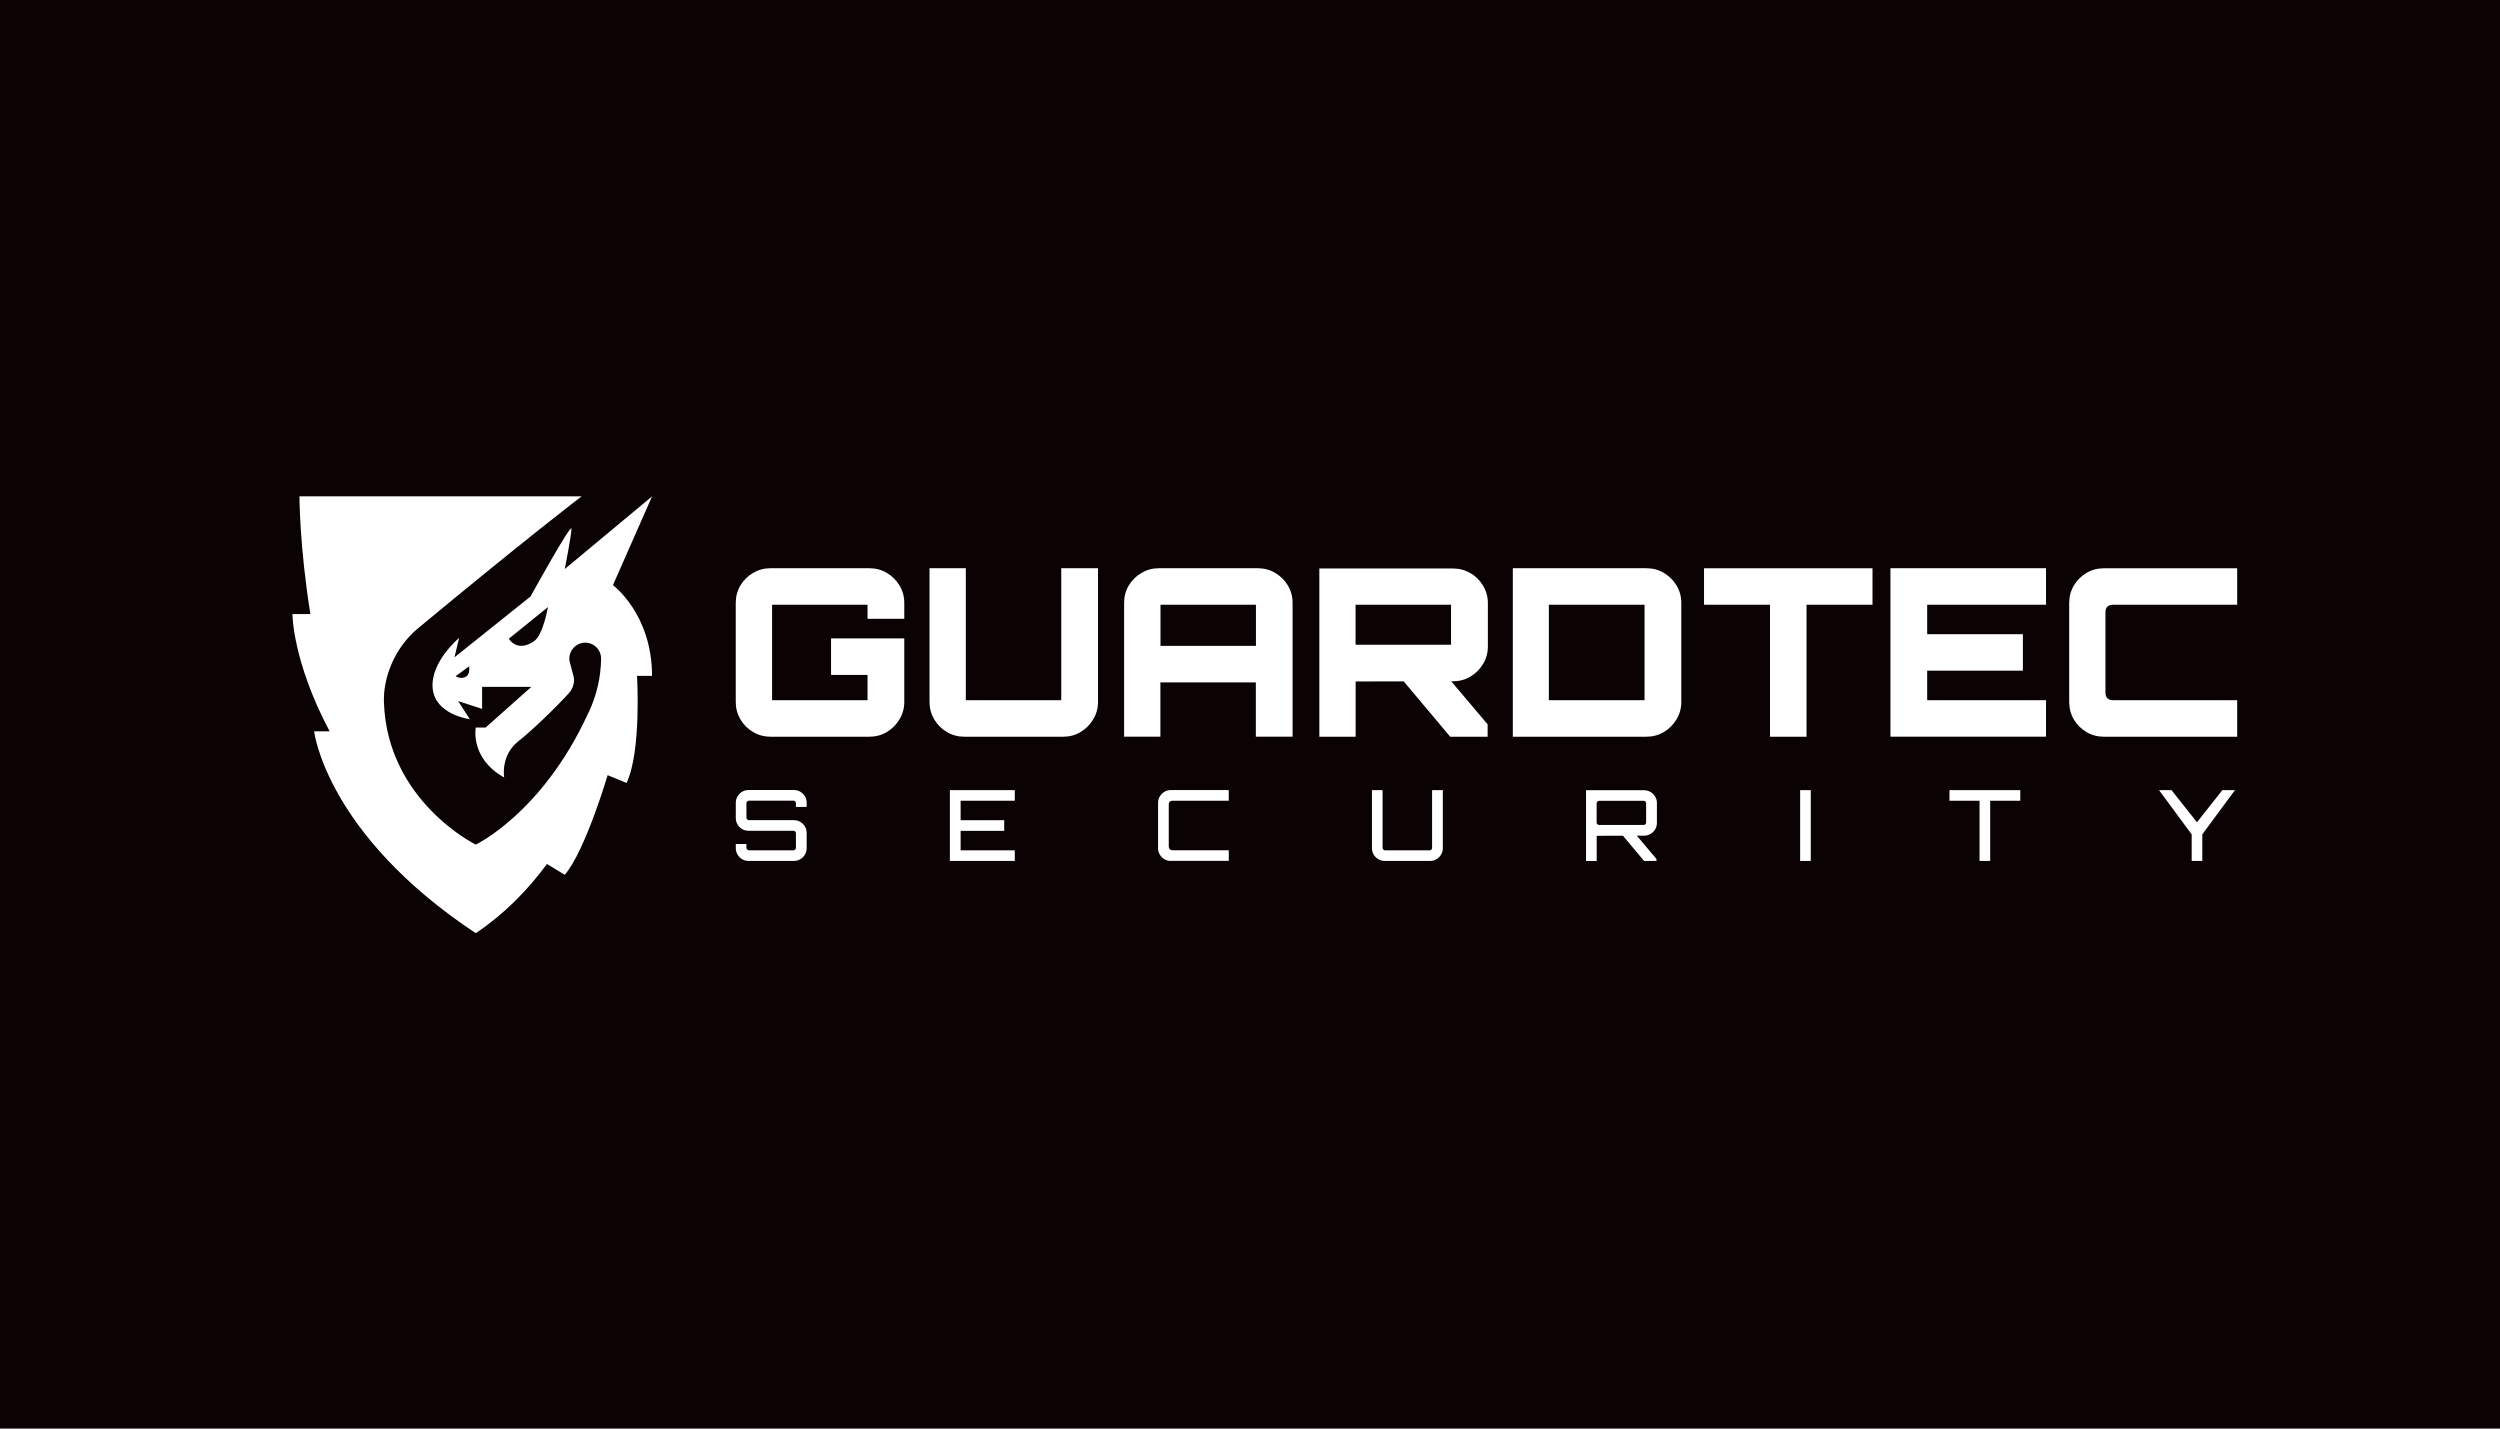
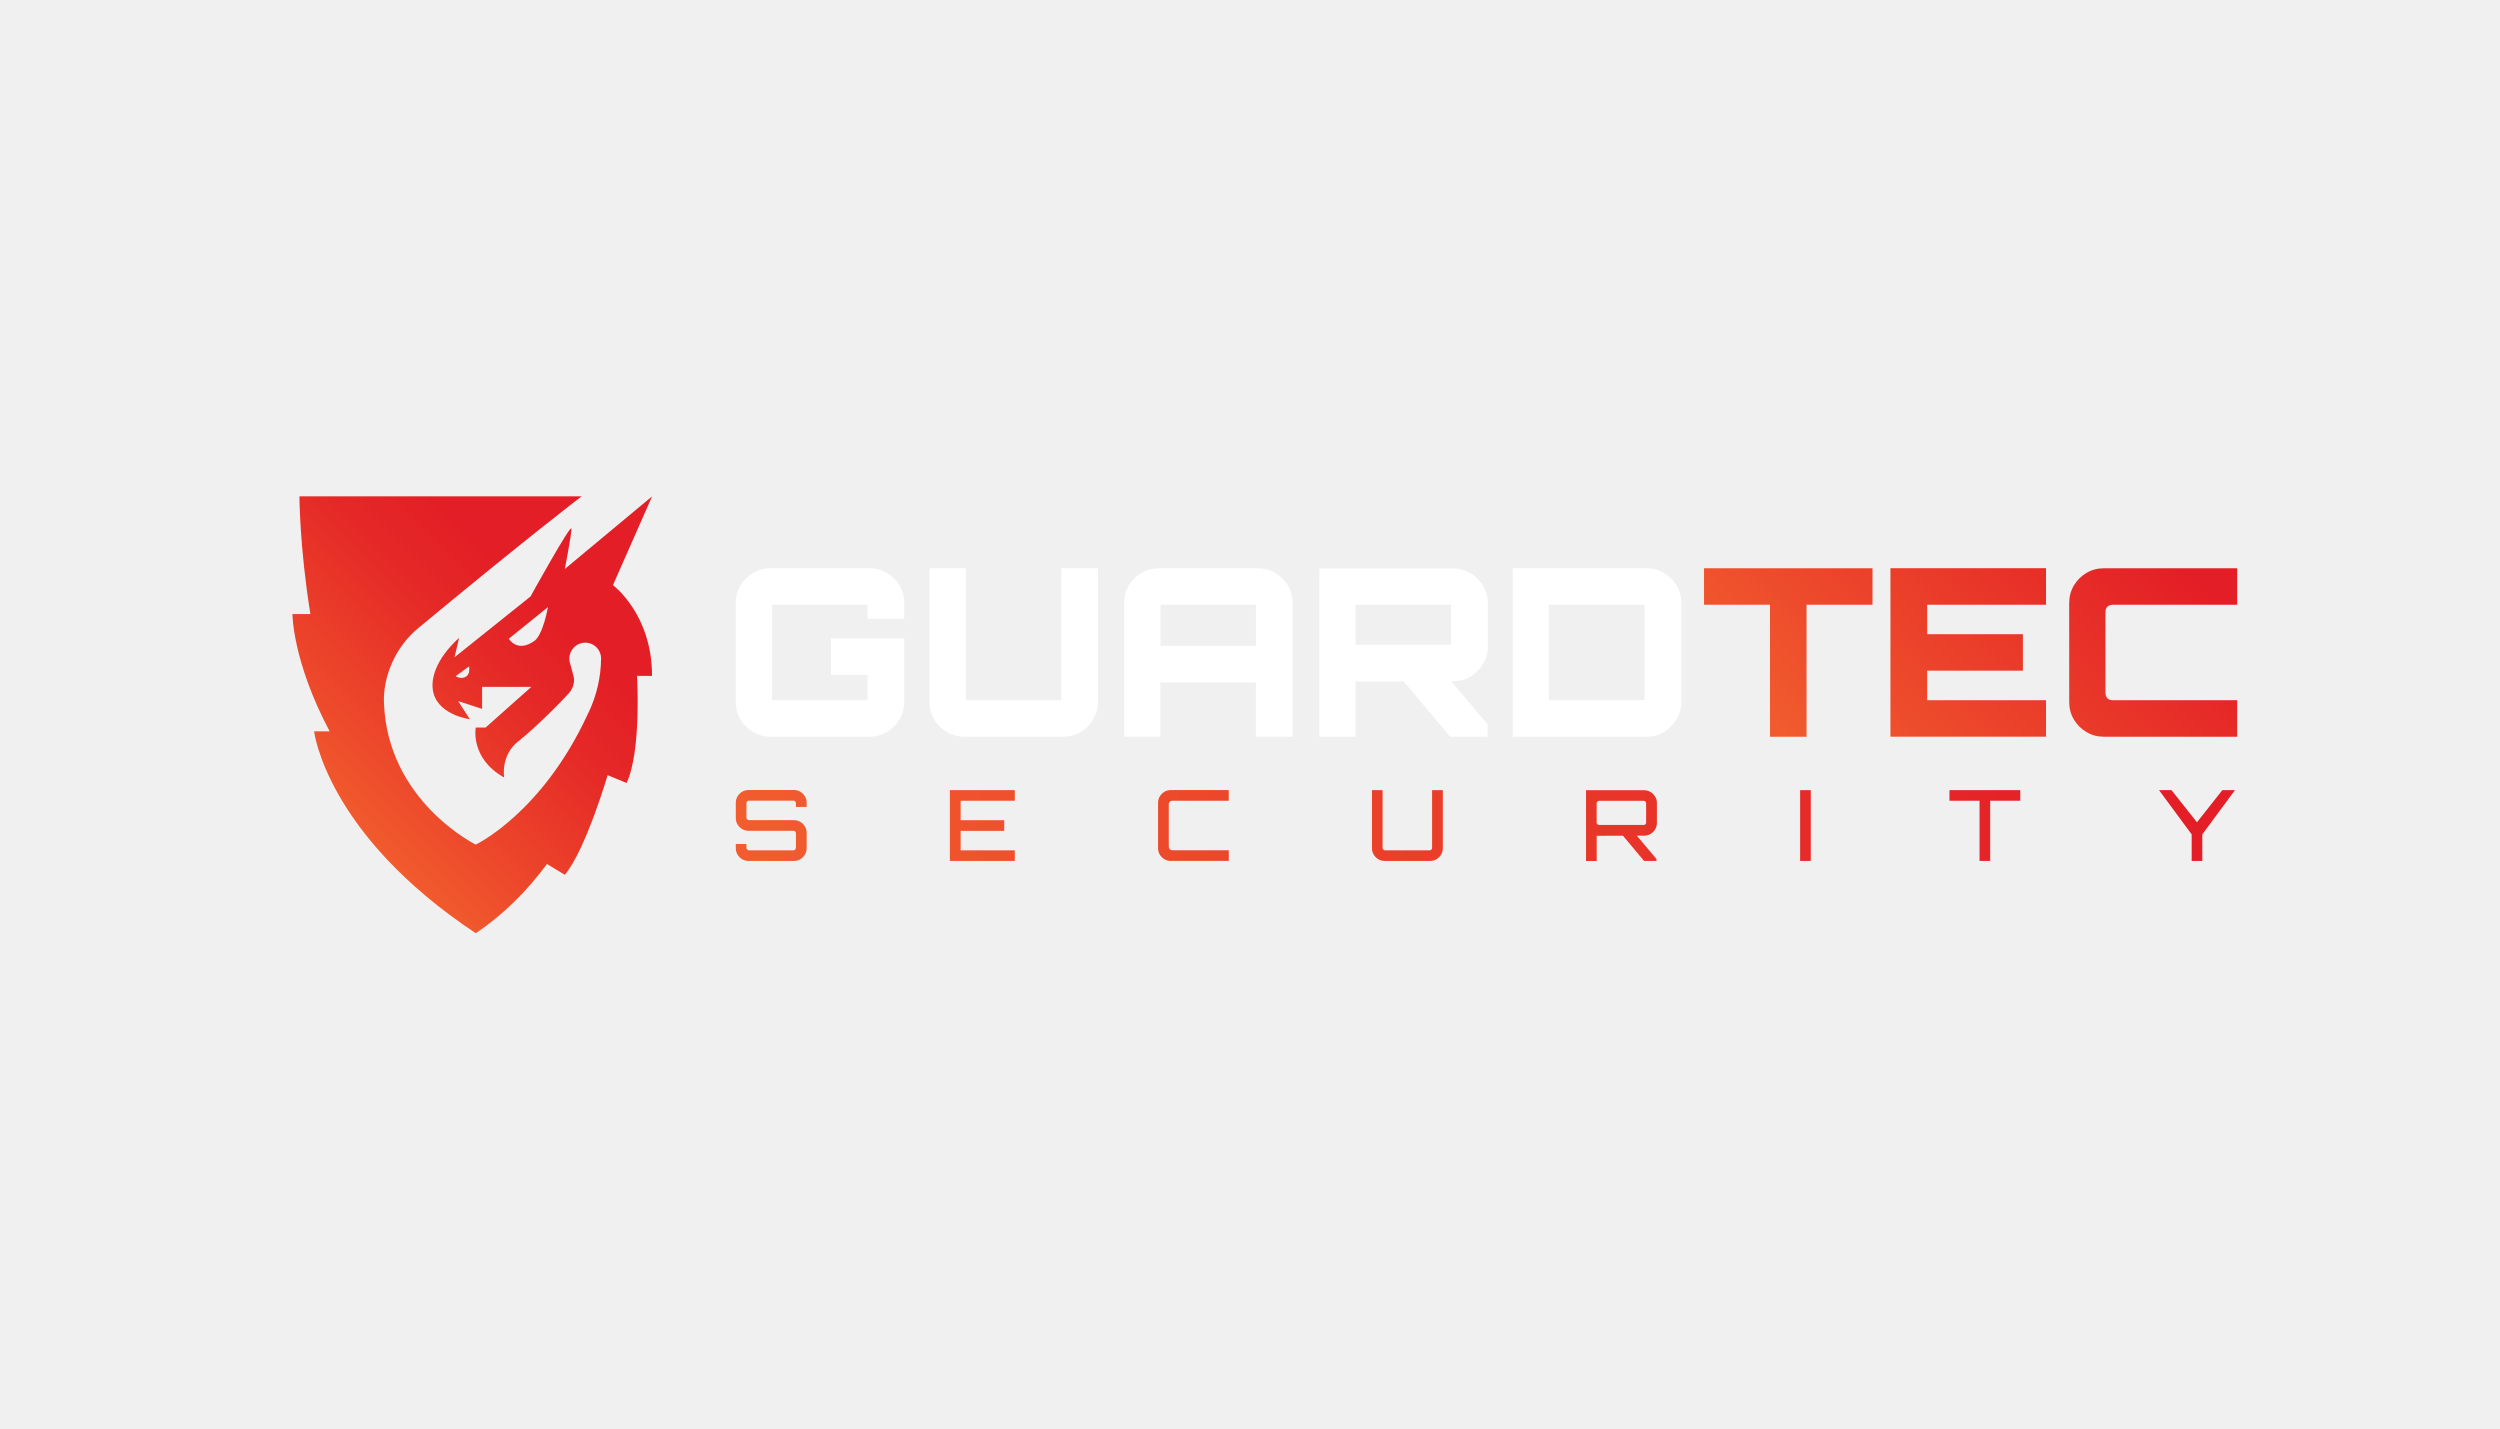
- <svg xmlns="http://www.w3.org/2000/svg" viewBox="0 0 496.06 283.46">
+ <svg xmlns="http://www.w3.org/2000/svg" xmlns:xlink="http://www.w3.org/1999/xlink" viewBox="0 0 496.06 283.46">
  <defs>
    <style>
-       .cls-1 {
-         fill: #0a0203;
+       .cls-2 {
+         fill: url(#New_Gradient_Swatch_2-2);
      }

-       .cls-2 {
+       .cls-3 {
+         fill: url(#linear-gradient);
+       }
+ 
+       .cls-4 {
        fill: #fff;
      }
+ 
+       .cls-5 {
+         fill: url(#New_Gradient_Swatch_2);
+       }
    </style>
+     <linearGradient id="linear-gradient" x1="64" y1="157.79" x2="126.35" y2="95.44" gradientUnits="userSpaceOnUse">
+       <stop offset="0" stop-color="#f15b2d" />
+       <stop offset=".16" stop-color="#ed492b" />
+       <stop offset=".48" stop-color="#e52927" />
+       <stop offset=".66" stop-color="#e31e26" />
+       <stop offset=".99" stop-color="#e31e26" />
+     </linearGradient>
+     <linearGradient id="New_Gradient_Swatch_2" data-name="New Gradient Swatch 2" x1="-63.21" y1="-397.52" x2="234.25" y2="-397.52" gradientTransform="translate(209.21 561.33)" gradientUnits="userSpaceOnUse">
+       <stop offset="0" stop-color="#f15d2e" />
+       <stop offset=".92" stop-color="#e31e26" />
+     </linearGradient>
+     <linearGradient id="New_Gradient_Swatch_2-2" data-name="New Gradient Swatch 2" x1="362.75" y1="157.72" x2="425.82" y2="94.66" gradientTransform="matrix(1,0,0,1,0,0)" xlink:href="#New_Gradient_Swatch_2" />
  </defs>
-   <g id="Layer_2" data-name="Layer 2">
-     <rect class="cls-1" x="0" y="0" width="496.06" height="283.46" />
-   </g>
  <g id="Layer_1" data-name="Layer 1">
    <g>
-       <path class="cls-2" d="M121.62,116.11l7.77-17.62-17.32,14.41s1.32-6.73,1.32-7.99-8.12,13.44-8.12,13.44l-15.09,12.08.92-3.85s-5.73,4.76-5.25,10.01c.49,5.25,7.38,6.12,7.38,6.12l-2.33-3.6,4.76,1.55v-4.37s9.77,0,9.77,0l-9.07,8.07h-1.96s-1.17,6.12,5.64,9.91c0,0-.78-4.37,2.82-7.19,3.6-2.82,9.91-9.23,10.4-10.01.49-.78.78-1.85.58-2.72-.1-.46-.34-1.35-.54-2.09,0,0-.22-.67-.28-1.02-.04-.2-.06-.4-.05-.61.02-1.65,1.36-3.04,3-3.11,1.81-.08,3.3,1.36,3.3,3.15-.04,3.65-.86,7.26-2.41,10.56-.18.39-.3.61-.3.61-9.04,19.53-22.16,25.75-22.16,25.75,0,0-17.59-8.64-18.22-28.28-.16-4.86,2.1-10.76,6.74-14.62,21.87-18.14,32.48-26.2,32.48-26.2h-55.98s0,9.92,2.17,23.35h0s-3.56,0-3.56,0c0,0-.02,9.33,7.38,23.28h-3.08s2.33,20.32,32.07,40.05c5.54-3.71,10.21-8.43,14.13-13.73h0s3.54,2.14,3.54,2.14c4.08-4.79,8.5-19.77,8.5-19.77l3.76,1.55c2.98-6.35,2.07-21.25,2.07-21.25h2.98c0-12.31-7.77-18.01-7.77-18.01ZM92.46,134.26c-1,.62-2.05-.09-2.05-.09l2.66-1.94s.31,1.47-.61,2.03ZM106.01,127.19c-3.41,2.4-5.05-.45-5.05-.45l7.77-6.28s-.97,5.51-2.72,6.74Z" />
+       <path class="cls-3" d="M121.62,116.11l7.77-17.62-17.32,14.41s1.32-6.73,1.32-7.99-8.12,13.44-8.12,13.44l-15.09,12.08.92-3.85s-5.73,4.76-5.25,10.01c.49,5.25,7.38,6.12,7.38,6.12l-2.33-3.6,4.76,1.55v-4.37s9.77,0,9.77,0l-9.07,8.07h-1.96s-1.17,6.12,5.64,9.91c0,0-.78-4.37,2.82-7.19,3.6-2.82,9.91-9.23,10.4-10.01.49-.78.78-1.85.58-2.72-.1-.46-.34-1.35-.54-2.09,0,0-.22-.67-.28-1.02-.04-.2-.06-.4-.05-.61.02-1.65,1.36-3.04,3-3.11,1.81-.08,3.3,1.36,3.3,3.15-.04,3.65-.86,7.26-2.41,10.56-.18.39-.3.61-.3.61-9.04,19.53-22.16,25.75-22.16,25.75,0,0-17.59-8.64-18.22-28.28-.16-4.86,2.1-10.76,6.74-14.62,21.87-18.14,32.48-26.2,32.48-26.2h-55.98s0,9.92,2.17,23.35h0s-3.56,0-3.56,0c0,0-.02,9.33,7.38,23.28h-3.08s2.33,20.32,32.07,40.05c5.54-3.71,10.21-8.43,14.13-13.73h0s3.54,2.14,3.54,2.14c4.08-4.79,8.5-19.77,8.5-19.77l3.76,1.55c2.98-6.35,2.07-21.25,2.07-21.25h2.98c0-12.31-7.77-18.01-7.77-18.01ZM92.46,134.26c-1,.62-2.05-.09-2.05-.09l2.66-1.94s.31,1.47-.61,2.03ZM106.01,127.19c-3.41,2.4-5.05-.45-5.05-.45l7.77-6.28s-.97,5.51-2.72,6.74Z" />
      <g>
        <g>
-           <path class="cls-2" d="M164.9,126.68v7.24h7.24v5.01s-18.94,0-18.94,0v-18.94s18.94,0,18.94,0v2.79h7.29v-3.16c0-1.27-.32-2.42-.95-3.46-.63-1.04-1.47-1.86-2.51-2.48-1.04-.62-2.19-.93-3.46-.93h-19.64c-1.24,0-2.38.31-3.44.93-1.05.62-1.89,1.45-2.51,2.48-.62,1.04-.93,2.19-.93,3.46v19.68c0,1.24.31,2.38.93,3.44.62,1.05,1.45,1.89,2.51,2.51,1.05.62,2.2.93,3.44.93h19.64c1.27,0,2.42-.31,3.46-.93,1.04-.62,1.87-1.45,2.51-2.51.63-1.05.95-2.2.95-3.44v-12.63s-14.53,0-14.53,0Z" />
-           <path class="cls-2" d="M210.58,112.75v26.18s-18.94,0-18.94,0v-26.18h-7.2v26.55c0,1.24.31,2.38.93,3.44.62,1.05,1.45,1.89,2.51,2.51,1.05.62,2.2.93,3.44.93h19.68c1.24,0,2.37-.31,3.41-.93,1.04-.62,1.87-1.45,2.51-2.51.63-1.05.95-2.2.95-3.44v-26.56h-7.29Z" />
-           <path class="cls-2" d="M255.54,116.16c-.63-1.04-1.47-1.86-2.51-2.48-1.04-.62-2.19-.93-3.46-.93h-19.64c-1.24,0-2.38.31-3.44.93-1.05.62-1.89,1.45-2.51,2.48-.62,1.04-.93,2.19-.93,3.46v26.55h7.2v-10.77s18.94,0,18.94,0v10.77h7.29s0-26.56,0-26.56c0-1.27-.32-2.42-.95-3.46ZM249.21,128.16h-18.94v-8.17s18.94,0,18.94,0v8.17Z" />
-           <path class="cls-2" d="M291.76,113.73c-1.04-.62-2.19-.93-3.46-.93h-26.51s0,33.38,0,33.38h7.2v-10.96s9.54-.02,9.54-.02l9.22,10.98h7.43v-2.46l-7.23-8.54h.36c1.27,0,2.42-.31,3.46-.93,1.04-.62,1.87-1.45,2.51-2.51.63-1.05.95-2.2.95-3.44v-8.64c0-1.24-.32-2.38-.95-3.44-.63-1.05-1.47-1.89-2.51-2.51ZM268.98,119.99h18.94s0,7.94,0,7.94h-18.94v-7.94Z" />
-           <path class="cls-2" d="M333.61,119.62c0-1.27-.32-2.42-.95-3.46-.63-1.04-1.47-1.86-2.51-2.48-1.04-.62-2.19-.93-3.46-.93h-26.51v33.43s26.51,0,26.51,0c1.27,0,2.42-.31,3.46-.93,1.04-.62,1.87-1.45,2.51-2.51.63-1.05.95-2.2.95-3.44v-19.68ZM307.33,138.93v-18.94s18.99,0,18.99,0v18.94s-18.99,0-18.99,0Z" />
+           <path class="cls-4" d="M164.9,126.68v7.24h7.24v5.01s-18.94,0-18.94,0v-18.94s18.94,0,18.94,0v2.79h7.29v-3.16c0-1.27-.32-2.42-.95-3.46-.63-1.04-1.47-1.86-2.51-2.48-1.04-.62-2.19-.93-3.46-.93h-19.64c-1.24,0-2.38.31-3.44.93-1.05.62-1.89,1.45-2.51,2.48-.62,1.04-.93,2.19-.93,3.46v19.68c0,1.24.31,2.38.93,3.44.62,1.05,1.45,1.89,2.51,2.51,1.05.62,2.2.93,3.44.93h19.64c1.27,0,2.42-.31,3.46-.93,1.04-.62,1.87-1.45,2.51-2.51.63-1.05.95-2.2.95-3.44v-12.63s-14.53,0-14.53,0Z" />
+           <path class="cls-4" d="M210.58,112.75v26.18s-18.94,0-18.94,0v-26.18h-7.2v26.55c0,1.24.31,2.38.93,3.44.62,1.05,1.45,1.89,2.51,2.51,1.05.62,2.2.93,3.44.93h19.68c1.24,0,2.37-.31,3.41-.93,1.04-.62,1.87-1.45,2.51-2.51.63-1.05.95-2.2.95-3.44v-26.56h-7.29Z" />
+           <path class="cls-4" d="M255.54,116.16c-.63-1.04-1.47-1.86-2.51-2.48-1.04-.62-2.19-.93-3.46-.93h-19.64c-1.24,0-2.38.31-3.44.93-1.05.62-1.89,1.45-2.51,2.48-.62,1.04-.93,2.19-.93,3.46v26.55h7.2v-10.77s18.94,0,18.94,0v10.77h7.29s0-26.56,0-26.56c0-1.27-.32-2.42-.95-3.46ZM249.21,128.16h-18.94v-8.17s18.94,0,18.94,0v8.17Z" />
+           <path class="cls-4" d="M291.76,113.73c-1.04-.62-2.19-.93-3.46-.93h-26.51s0,33.38,0,33.38h7.2v-10.96s9.54-.02,9.54-.02l9.22,10.98h7.43v-2.46l-7.23-8.54h.36c1.27,0,2.42-.31,3.46-.93,1.04-.62,1.87-1.45,2.51-2.51.63-1.05.95-2.2.95-3.44v-8.64c0-1.24-.32-2.38-.95-3.44-.63-1.05-1.47-1.89-2.51-2.51ZM268.98,119.99h18.94s0,7.94,0,7.94h-18.94v-7.94Z" />
+           <path class="cls-4" d="M333.61,119.62c0-1.27-.32-2.42-.95-3.46-.63-1.04-1.47-1.86-2.51-2.48-1.04-.62-2.19-.93-3.46-.93h-26.51v33.43s26.51,0,26.51,0c1.27,0,2.42-.31,3.46-.93,1.04-.62,1.87-1.45,2.51-2.51.63-1.05.95-2.2.95-3.44v-19.68ZM307.33,138.93v-18.94s18.99,0,18.99,0v18.94s-18.99,0-18.99,0Z" />
        </g>
-         <path class="cls-2" d="M148.54,170.83c-.47,0-.89-.11-1.28-.34-.38-.23-.69-.53-.92-.92-.23-.38-.34-.81-.34-1.28v-.82s2.11,0,2.11,0v.76c0,.13.05.24.15.34.1.1.21.15.34.15h8.86c.13,0,.24-.05.33-.15.09-.1.14-.21.14-.34v-2.89c0-.14-.05-.26-.14-.35-.09-.09-.2-.14-.33-.14h-8.92c-.47,0-.89-.11-1.28-.34-.38-.23-.69-.53-.92-.92-.23-.38-.34-.81-.34-1.28v-3.01c0-.47.11-.89.34-1.28.23-.38.53-.69.92-.92.38-.23.81-.34,1.28-.34h8.98c.47,0,.89.11,1.28.34.38.23.69.53.92.92.23.38.34.81.34,1.28v.82s-2.13,0-2.13,0v-.76c0-.13-.05-.24-.14-.34-.09-.1-.2-.15-.33-.15h-8.86c-.13,0-.24.05-.34.15-.1.1-.15.21-.15.34v2.89c0,.14.05.26.15.35.1.09.21.14.34.14h8.92c.47,0,.89.11,1.28.34.38.23.69.53.92.92.23.38.34.81.34,1.28v3.01c0,.47-.11.89-.34,1.28-.23.38-.53.69-.92.92-.38.23-.81.34-1.28.34h-8.98ZM188.48,170.83v-14.05s12.88,0,12.88,0v2.11s-10.75,0-10.75,0v3.86s8.65,0,8.65,0v2.11s-8.65,0-8.65,0v3.86s10.75,0,10.75,0v2.11s-12.88,0-12.88,0ZM232.33,170.83c-.47,0-.89-.11-1.28-.34-.38-.23-.69-.53-.92-.92-.23-.38-.34-.81-.34-1.28v-8.98c0-.47.11-.89.34-1.28.23-.38.53-.69.92-.92.38-.23.81-.34,1.28-.34h11.48s0,2.11,0,2.11h-11.18c-.21,0-.38.07-.52.2-.14.14-.2.31-.2.52v8.39c0,.21.07.38.21.52.14.14.31.2.52.2h11.18s0,2.11,0,2.11h-11.48ZM273.49,170.49c-.38-.23-.69-.53-.92-.92-.23-.38-.34-.81-.34-1.28v-11.51s2.11,0,2.11,0v11.46c0,.13.05.24.15.34.1.1.21.15.34.15h8.86c.13,0,.24-.05.33-.15.09-.1.14-.21.14-.34v-11.46s2.13,0,2.13,0v11.51c0,.47-.11.89-.34,1.28s-.53.69-.92.92-.81.34-1.28.34h-8.98c-.47,0-.89-.11-1.28-.34ZM314.71,170.83v-14.03s11.5,0,11.5,0c.47,0,.9.12,1.29.35s.7.54.93.93c.23.38.34.8.34,1.26v3.94c0,.47-.11.89-.34,1.28-.23.38-.54.69-.93.92s-.82.34-1.29.34l-9.39.02v5s-2.11,0-2.11,0ZM317.3,163.69h8.86c.13,0,.24-.05.33-.14s.14-.2.14-.33v-3.83c0-.13-.05-.24-.14-.34-.09-.1-.2-.15-.33-.15h-8.86c-.13,0-.24.05-.34.15s-.15.21-.15.34v3.83c0,.13.05.24.15.33.1.09.21.14.34.14ZM326.22,170.83l-4.39-5.25h2.75s4.1,4.86,4.1,4.86v.39s-2.46,0-2.46,0ZM357.19,170.83v-14.05s2.11,0,2.11,0v14.05s-2.11,0-2.11,0ZM392.79,170.83v-11.94s-5.97,0-5.97,0v-2.11s14.05,0,14.05,0v2.11s-5.97,0-5.97,0v11.94s-2.11,0-2.11,0ZM434.88,170.83v-5.27s-6.48-8.78-6.48-8.78h2.48s5.05,6.38,5.05,6.38l5.04-6.38h2.5s-6.48,8.78-6.48,8.78v5.27s-2.11,0-2.11,0Z" />
+         <path class="cls-5" d="M148.54,170.83c-.47,0-.89-.11-1.28-.34-.38-.23-.69-.53-.92-.92-.23-.38-.34-.81-.34-1.28v-.82s2.11,0,2.11,0v.76c0,.13.05.24.15.34.1.1.21.15.34.15h8.86c.13,0,.24-.05.33-.15.09-.1.14-.21.14-.34v-2.89c0-.14-.05-.26-.14-.35-.09-.09-.2-.14-.33-.14h-8.92c-.47,0-.89-.11-1.28-.34-.38-.23-.69-.53-.92-.92-.23-.38-.34-.81-.34-1.28v-3.01c0-.47.11-.89.34-1.28.23-.38.53-.69.92-.92.38-.23.81-.34,1.28-.34h8.98c.47,0,.89.11,1.28.34.38.23.69.53.92.92.23.38.34.81.34,1.28v.82s-2.13,0-2.13,0v-.76c0-.13-.05-.24-.14-.34-.09-.1-.2-.15-.33-.15h-8.86c-.13,0-.24.05-.34.15-.1.1-.15.21-.15.34v2.89c0,.14.05.26.15.35.1.09.21.14.34.14h8.92c.47,0,.89.11,1.28.34.38.23.69.53.92.92.23.38.34.81.34,1.28v3.01c0,.47-.11.89-.34,1.28-.23.38-.53.69-.92.92-.38.23-.81.34-1.28.34h-8.98ZM188.48,170.83v-14.05s12.88,0,12.88,0v2.11s-10.75,0-10.75,0v3.86s8.65,0,8.65,0v2.11s-8.65,0-8.65,0v3.86s10.75,0,10.75,0v2.11s-12.88,0-12.88,0ZM232.33,170.83c-.47,0-.89-.11-1.28-.34-.38-.23-.69-.53-.92-.92-.23-.38-.34-.81-.34-1.28v-8.98c0-.47.11-.89.34-1.28.23-.38.53-.69.92-.92.38-.23.81-.34,1.28-.34h11.48s0,2.11,0,2.11h-11.18c-.21,0-.38.07-.52.2-.14.14-.2.31-.2.52v8.39c0,.21.07.38.21.52.14.14.31.2.52.2h11.18s0,2.11,0,2.11h-11.48ZM273.49,170.49c-.38-.23-.69-.53-.92-.92-.23-.38-.34-.81-.34-1.28v-11.51s2.11,0,2.11,0v11.46c0,.13.05.24.15.34.1.1.21.15.34.15h8.86c.13,0,.24-.05.33-.15.09-.1.14-.21.14-.34v-11.46s2.13,0,2.13,0v11.51c0,.47-.11.89-.34,1.28s-.53.69-.92.92-.81.34-1.28.34h-8.98c-.47,0-.89-.11-1.28-.34ZM314.71,170.83v-14.03s11.5,0,11.5,0c.47,0,.9.12,1.29.35s.7.54.93.93c.23.38.34.8.34,1.26v3.94c0,.47-.11.89-.34,1.28-.23.38-.54.69-.93.92s-.82.34-1.29.34l-9.39.02v5s-2.11,0-2.11,0ZM317.3,163.69h8.86c.13,0,.24-.05.33-.14s.14-.2.14-.33v-3.83c0-.13-.05-.24-.14-.34-.09-.1-.2-.15-.33-.15h-8.86c-.13,0-.24.05-.34.15s-.15.21-.15.34v3.83c0,.13.05.24.15.33.1.09.21.14.34.14ZM326.22,170.83l-4.39-5.25h2.75s4.1,4.86,4.1,4.86v.39s-2.46,0-2.46,0ZM357.19,170.83v-14.05s2.11,0,2.11,0v14.05s-2.11,0-2.11,0ZM392.79,170.83v-11.94s-5.97,0-5.97,0v-2.11s14.05,0,14.05,0v2.11s-5.97,0-5.97,0v11.94s-2.11,0-2.11,0ZM434.88,170.83v-5.27s-6.48-8.78-6.48-8.78h2.48s5.05,6.38,5.05,6.38l5.04-6.38h2.5s-6.48,8.78-6.48,8.78v5.27s-2.11,0-2.11,0Z" />
      </g>
      <path class="cls-2" d="M351.21,146.18v-26.18s-13.09,0-13.09,0v-7.24s33.43,0,33.43,0v7.24s-13.09,0-13.09,0v26.18s-7.24,0-7.24,0ZM375.11,146.18v-33.43s30.87,0,30.87,0v7.24s-23.58,0-23.58,0v5.85s18.99,0,18.99,0v7.24s-18.99,0-18.99,0v5.85s23.58,0,23.58,0v7.24s-30.87,0-30.87,0ZM417.45,146.18c-1.27,0-2.42-.31-3.46-.93-1.04-.62-1.87-1.45-2.48-2.48-.62-1.04-.93-2.19-.93-3.46v-19.68c0-1.27.31-2.42.93-3.46.62-1.04,1.45-1.86,2.48-2.48,1.04-.62,2.19-.93,3.46-.93h26.46s0,7.24,0,7.24h-24.61c-.5,0-.87.12-1.14.37-.26.25-.39.63-.39,1.16v15.88c0,.5.13.87.39,1.14.26.26.64.39,1.14.39h24.61s0,7.24,0,7.24h-26.46Z" />
    </g>
  </g>
</svg>
